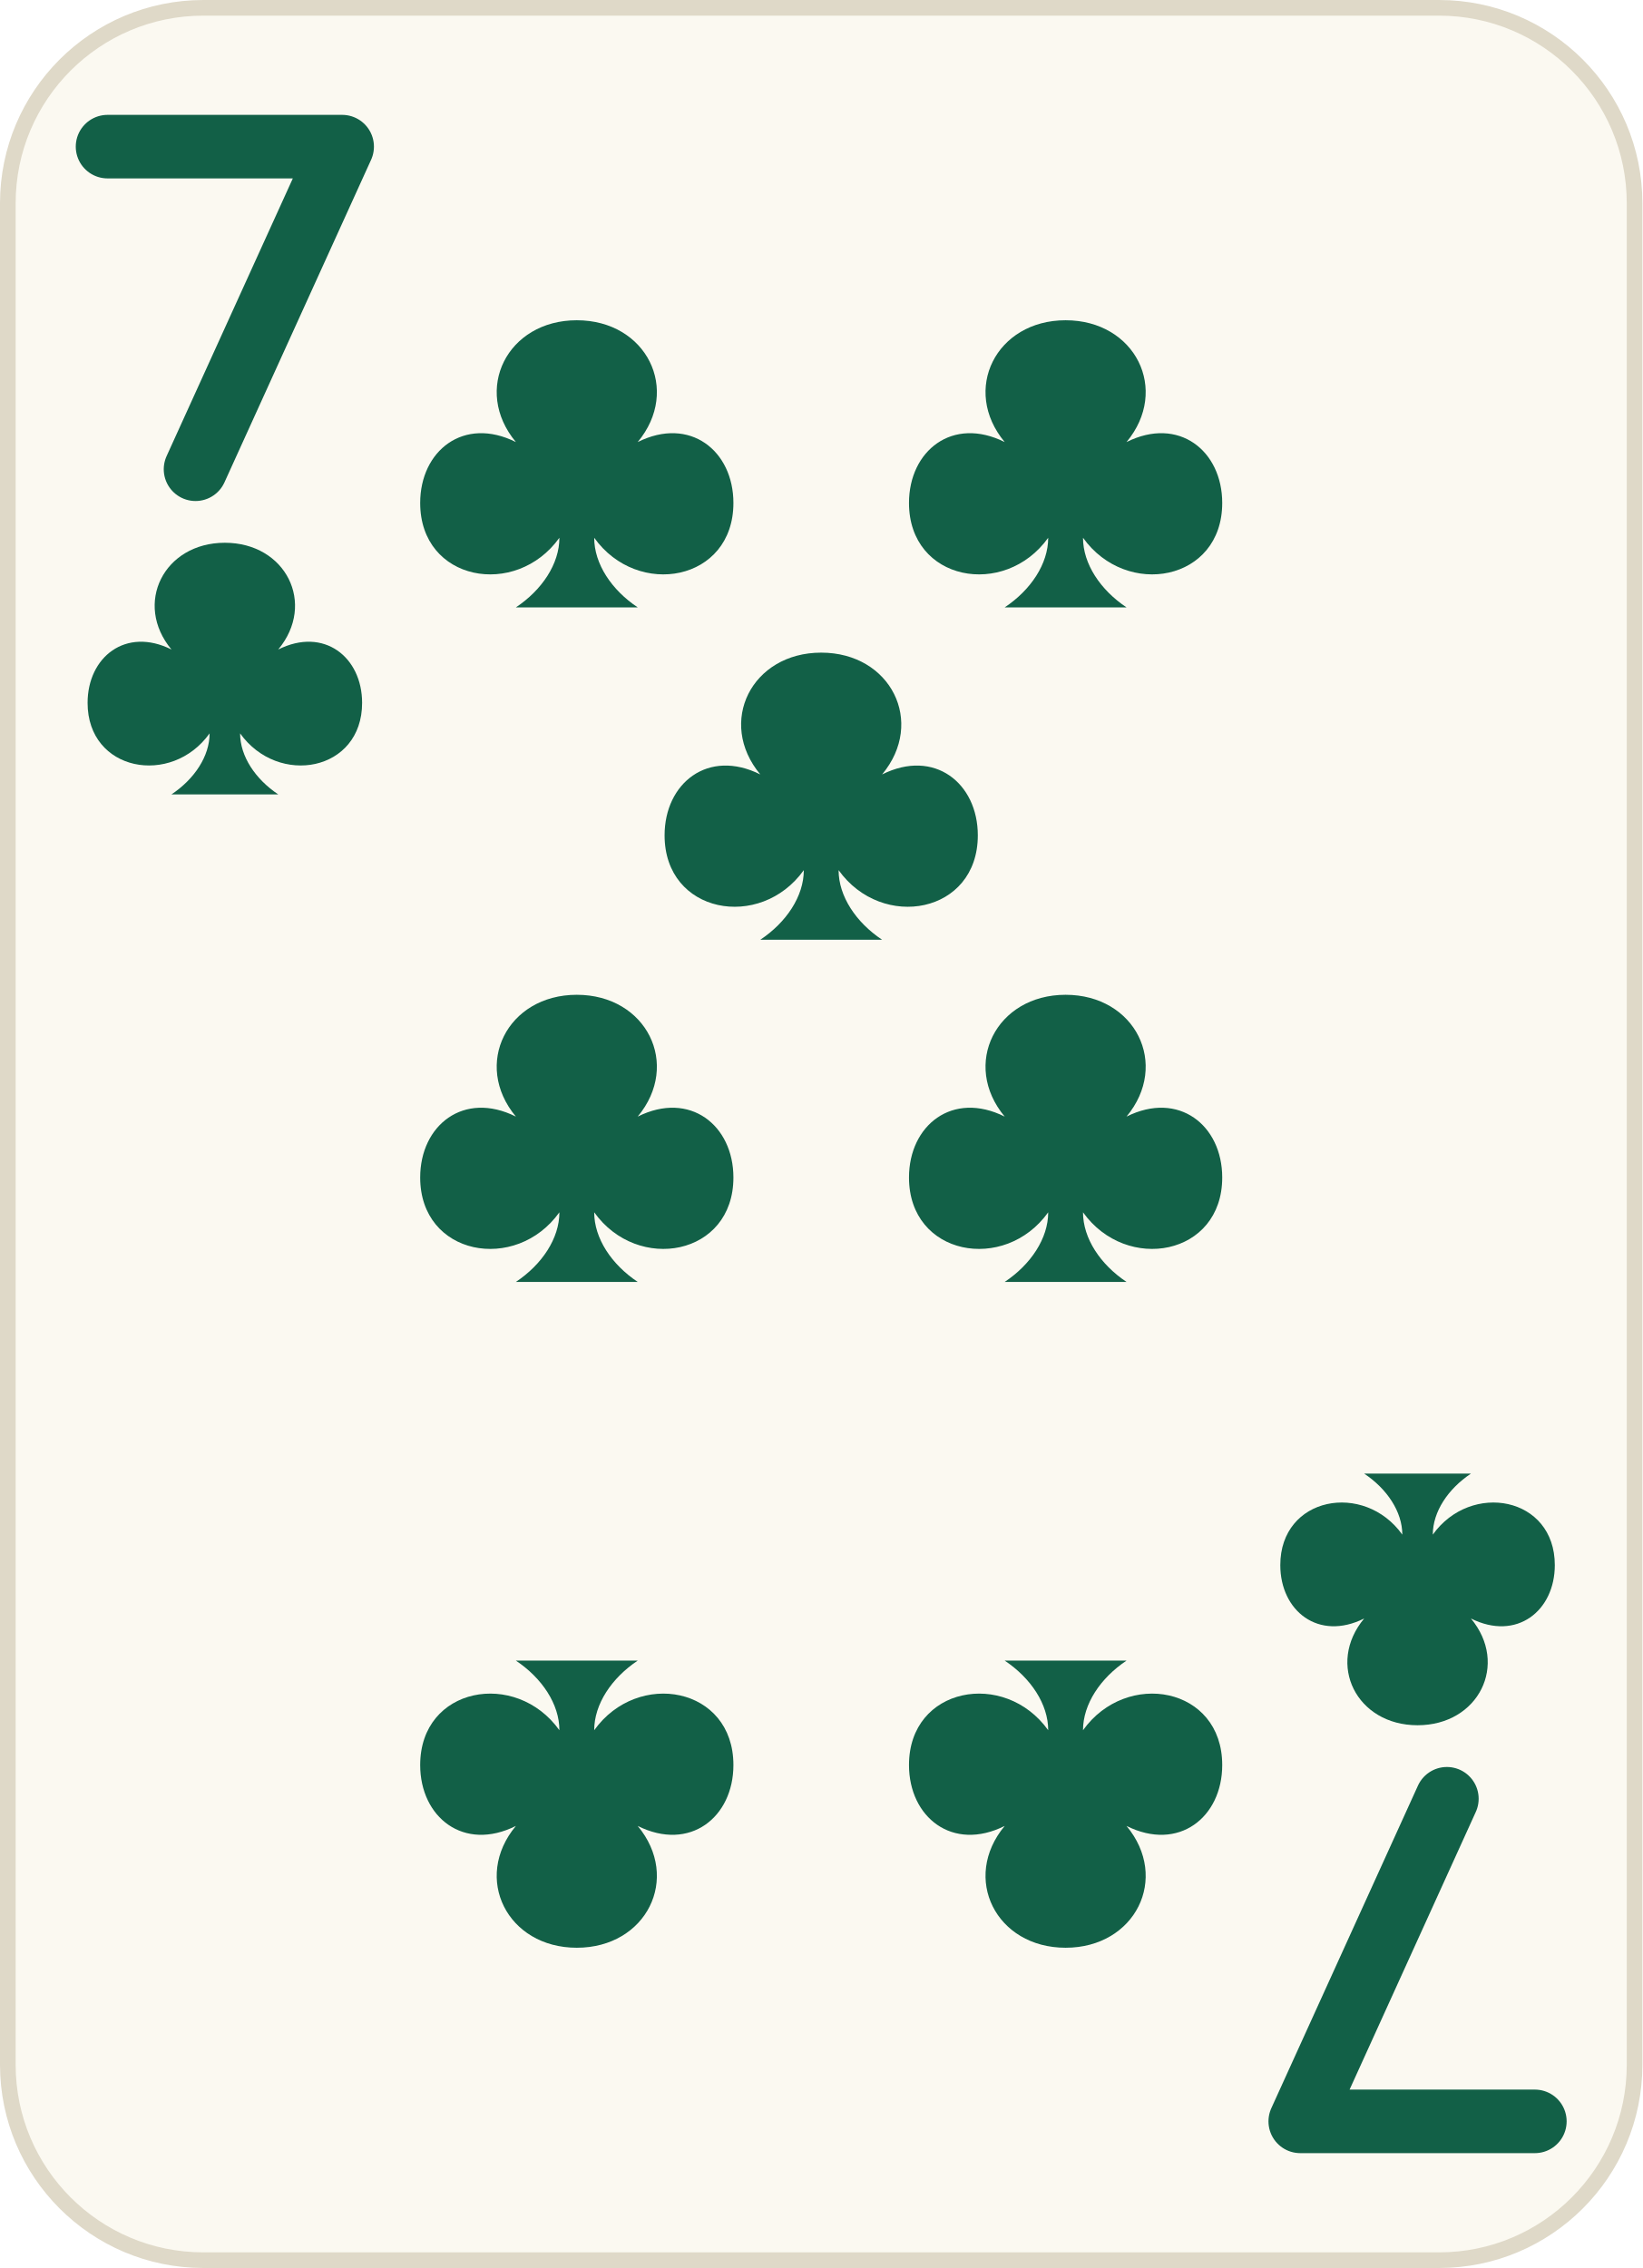
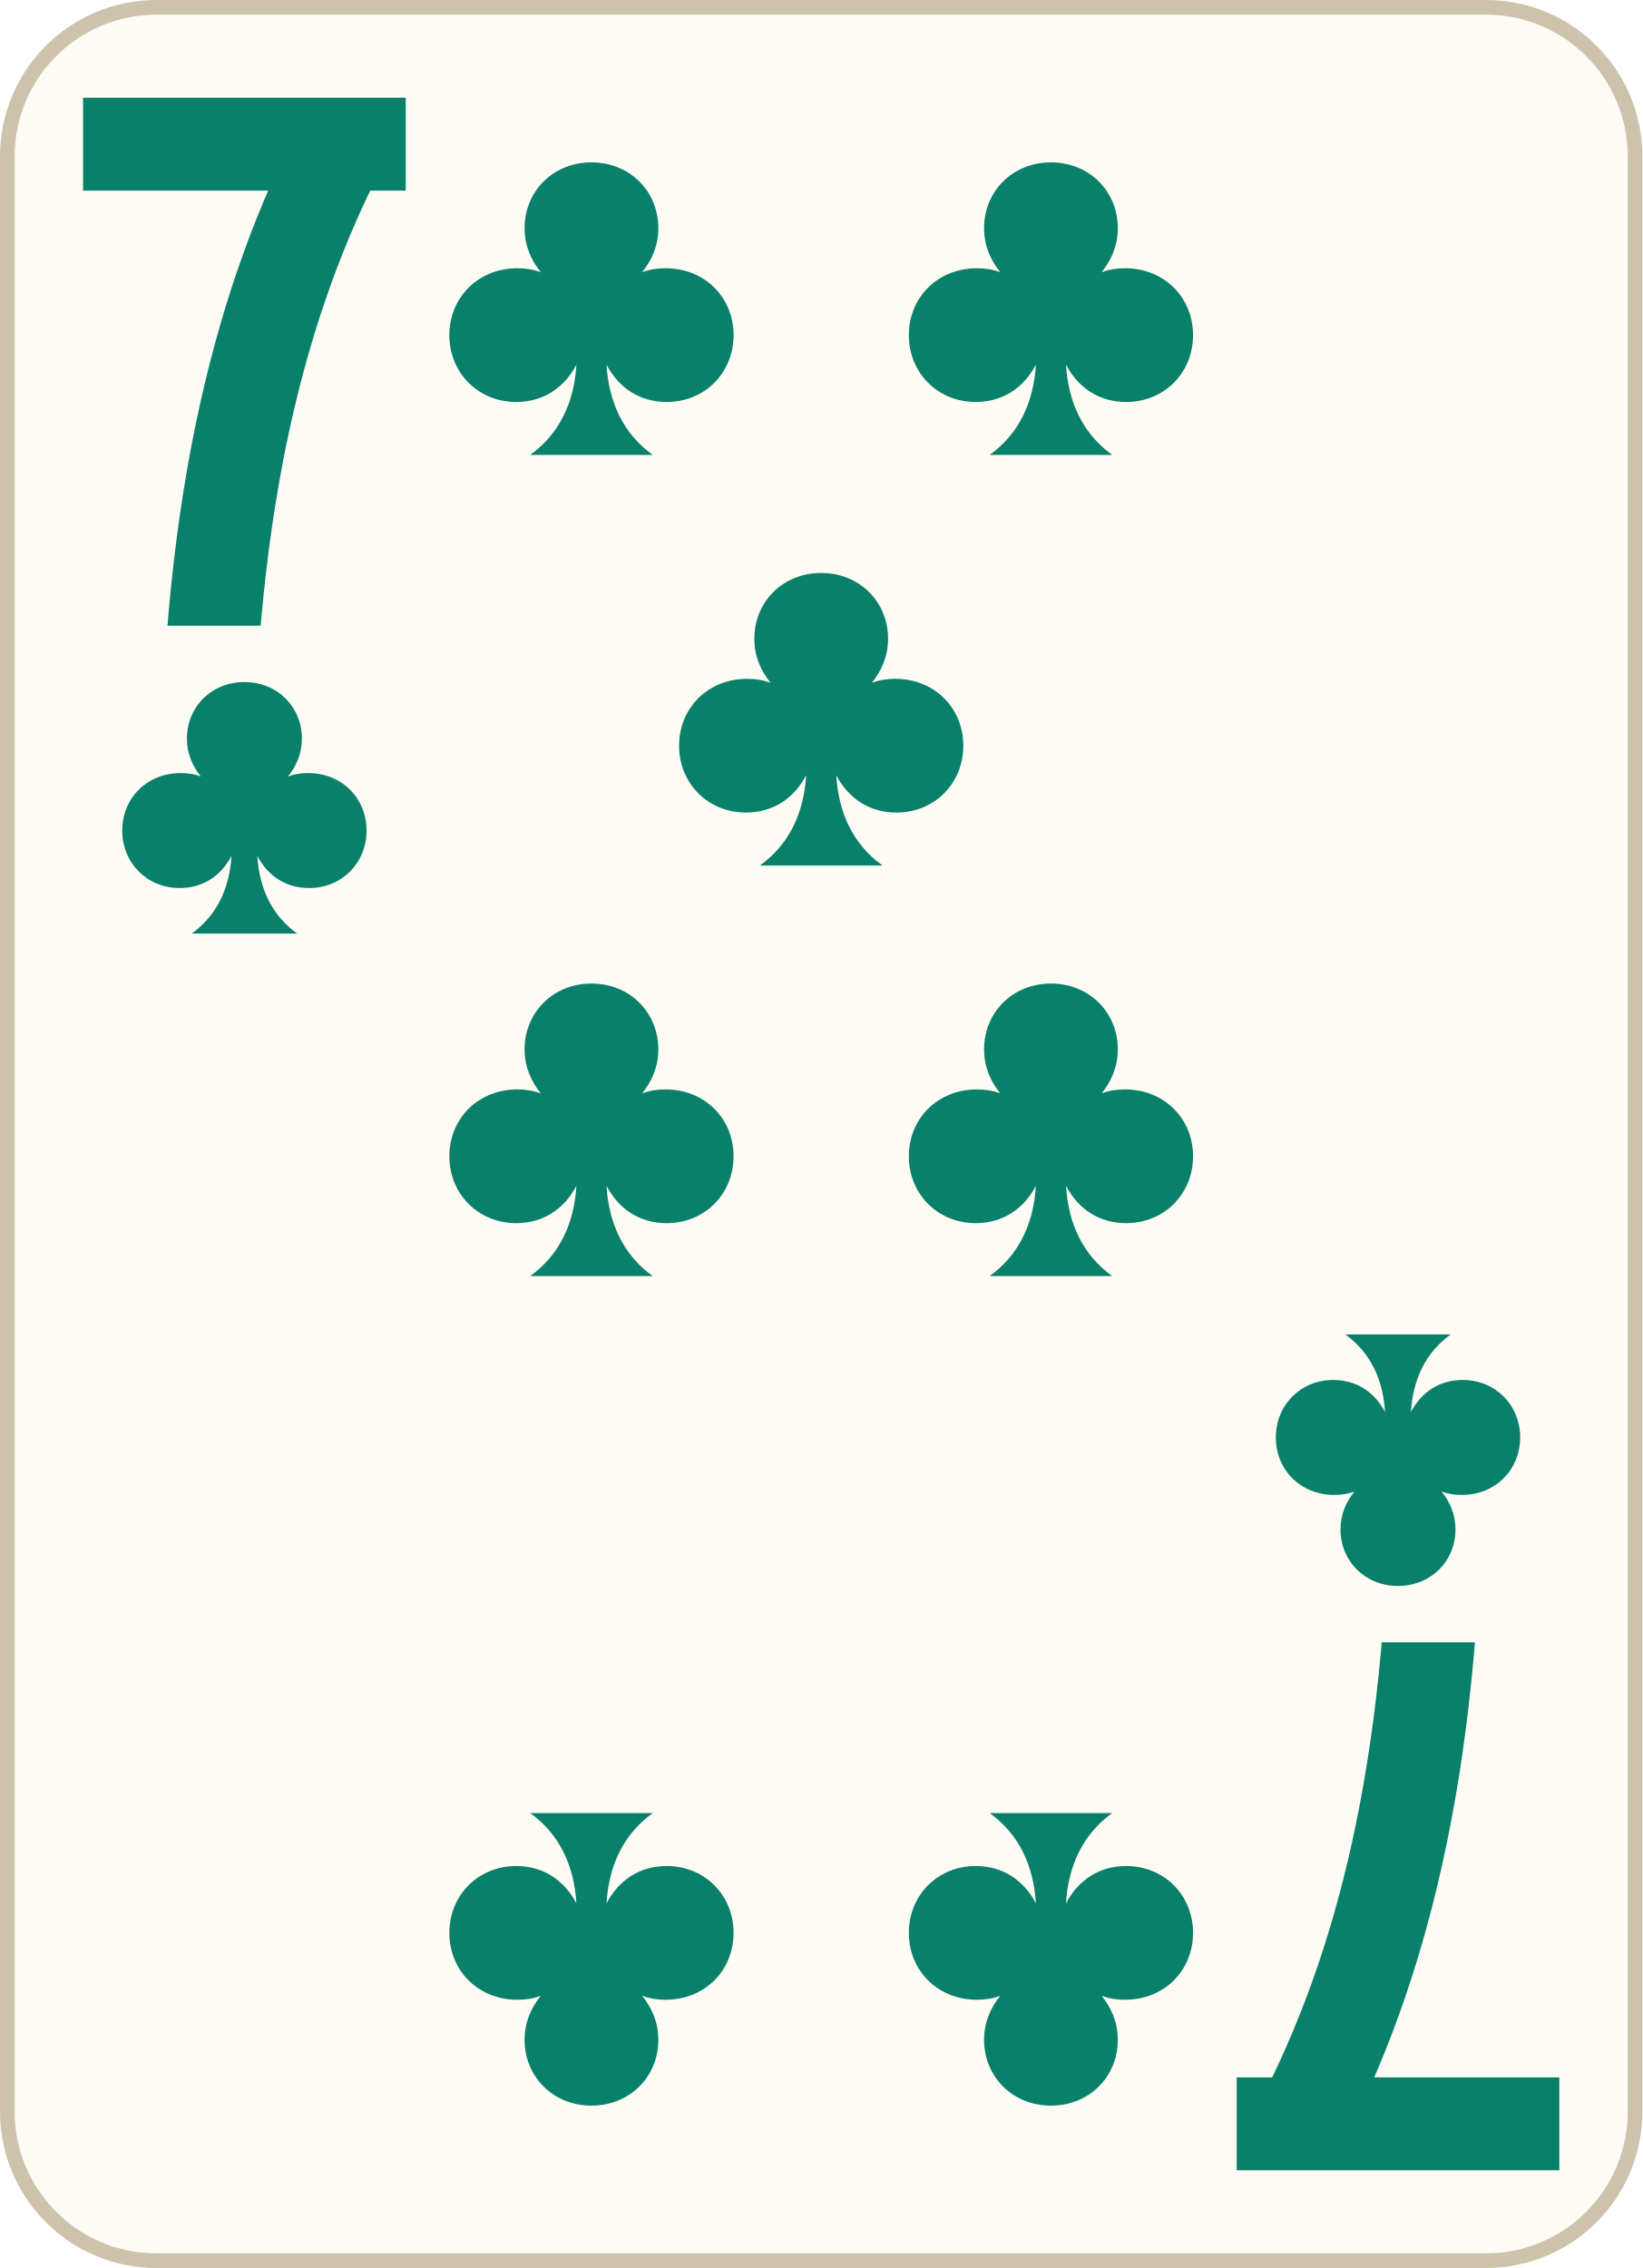
<svg xmlns="http://www.w3.org/2000/svg" width="168" height="232" viewBox="0 0 168 232" preserveAspectRatio="none">
-   <rect x=".8" y=".8" width="166.4" height="230.4" rx="20" fill="#fbf9f1" stroke="#dfd9c8" stroke-width="1.6" />
-   <g color="#126047" fill="currentColor">
+   <defs>
+     <path id="pip" d="M0-54C13.8-54 24-43.6 24-30.4C24-24 21.6-18.8 18.2-14.6C21-15.6 23.6-16 26.6-16C40.6-16 51-5.6 51 8C51 21.6 40.6 32 27 32C17.4 32 9.8 27 5.4 18.6C6.2 32 11.4 43.4 22 51H-22C-11.4 43.4-6.2 32-5.4 18.6C-9.8 27-17.4 32-27 32C-40.6 32-51 21.6-51 8C-51-5.6-40.6-16-26.6-16C-23.6-16-21-15.6-18.2-14.6C-21.6-18.8-24-24-24-30.4C-24-43.6-13.8-54 0-54Z" />
+     <clipPath id="rank-box">
+       <rect x="8.5" y="10" width="33" height="54" />
+     </clipPath>
    <g id="index">
-       <path d="M-12 0 H12 L-3 33" transform="translate(23 15)" fill="none" stroke="currentColor" stroke-width="6.5" stroke-linecap="round" stroke-linejoin="round" />
-       <path d="M0-16 C8-16 12-8 7-2 C13-5 18-1 18 5 C18 14 7 16 2 9 C2 12 4 15 7 17 H-7 C-4 15-2 12-2 9 C-7 16-18 14-18 5 C-18-1-13-5-7-2 C-12-8-8-16 0-16Z" transform="translate(23 68) scale(0.78)" />
+       <g clip-path="url(#rank-box)">
+         <path d="M-16.5 4.75H16.5M13.75-2C5.15 12-1.6 30-3.4 58" transform="translate(25 10)" fill="none" stroke="currentColor" stroke-width="9.5" stroke-miterlimit="3" />
+       </g>
+       <use href="#pip" transform="translate(25 83) scale(0.245)" />
    </g>
+   </defs>
+   <rect x=".75" y=".75" width="166.5" height="230.5" rx="15.25" fill="#fdfbf4" stroke="#cdc3ab" stroke-width="1.5" />
+   <g color="#08806a" fill="currentColor">
+     <use href="#pip" transform="translate(60.5 32) scale(0.285)" />
+     <use href="#pip" transform="translate(60.5 116) scale(0.285)" />
+     <use href="#pip" transform="translate(60.5 200) rotate(180) scale(0.285)" />
+     <use href="#pip" transform="translate(107.5 32) scale(0.285)" />
+     <use href="#pip" transform="translate(107.5 116) scale(0.285)" />
+     <use href="#pip" transform="translate(107.5 200) rotate(180) scale(0.285)" />
+     <use href="#pip" transform="translate(84 74) scale(0.285)" />
+     <use href="#index" />
    <use href="#index" transform="rotate(180 84 116)" />
-     <g id="pips">
-       <path d="M0-16 C8-16 12-8 7-2 C13-5 18-1 18 5 C18 14 7 16 2 9 C2 12 4 15 7 17 H-7 C-4 15-2 12-2 9 C-7 16-18 14-18 5 C-18-1-13-5-7-2 C-12-8-8-16 0-16Z" transform="translate(59 47) scale(0.89)" />
-       <path d="M0-16 C8-16 12-8 7-2 C13-5 18-1 18 5 C18 14 7 16 2 9 C2 12 4 15 7 17 H-7 C-4 15-2 12-2 9 C-7 16-18 14-18 5 C-18-1-13-5-7-2 C-12-8-8-16 0-16Z" transform="translate(109 47) scale(0.89)" />
-       <path d="M0-16 C8-16 12-8 7-2 C13-5 18-1 18 5 C18 14 7 16 2 9 C2 12 4 15 7 17 H-7 C-4 15-2 12-2 9 C-7 16-18 14-18 5 C-18-1-13-5-7-2 C-12-8-8-16 0-16Z" transform="translate(84 81) scale(0.89)" />
-       <path d="M0-16 C8-16 12-8 7-2 C13-5 18-1 18 5 C18 14 7 16 2 9 C2 12 4 15 7 17 H-7 C-4 15-2 12-2 9 C-7 16-18 14-18 5 C-18-1-13-5-7-2 C-12-8-8-16 0-16Z" transform="translate(59 116) scale(0.89)" />
-       <path d="M0-16 C8-16 12-8 7-2 C13-5 18-1 18 5 C18 14 7 16 2 9 C2 12 4 15 7 17 H-7 C-4 15-2 12-2 9 C-7 16-18 14-18 5 C-18-1-13-5-7-2 C-12-8-8-16 0-16Z" transform="translate(109 116) scale(0.89)" />
-       <path d="M0-16 C8-16 12-8 7-2 C13-5 18-1 18 5 C18 14 7 16 2 9 C2 12 4 15 7 17 H-7 C-4 15-2 12-2 9 C-7 16-18 14-18 5 C-18-1-13-5-7-2 C-12-8-8-16 0-16Z" transform="translate(59 185) scale(-0.89)" />
-       <path d="M0-16 C8-16 12-8 7-2 C13-5 18-1 18 5 C18 14 7 16 2 9 C2 12 4 15 7 17 H-7 C-4 15-2 12-2 9 C-7 16-18 14-18 5 C-18-1-13-5-7-2 C-12-8-8-16 0-16Z" transform="translate(109 185) scale(-0.89)" />
-     </g>
  </g>
</svg>
